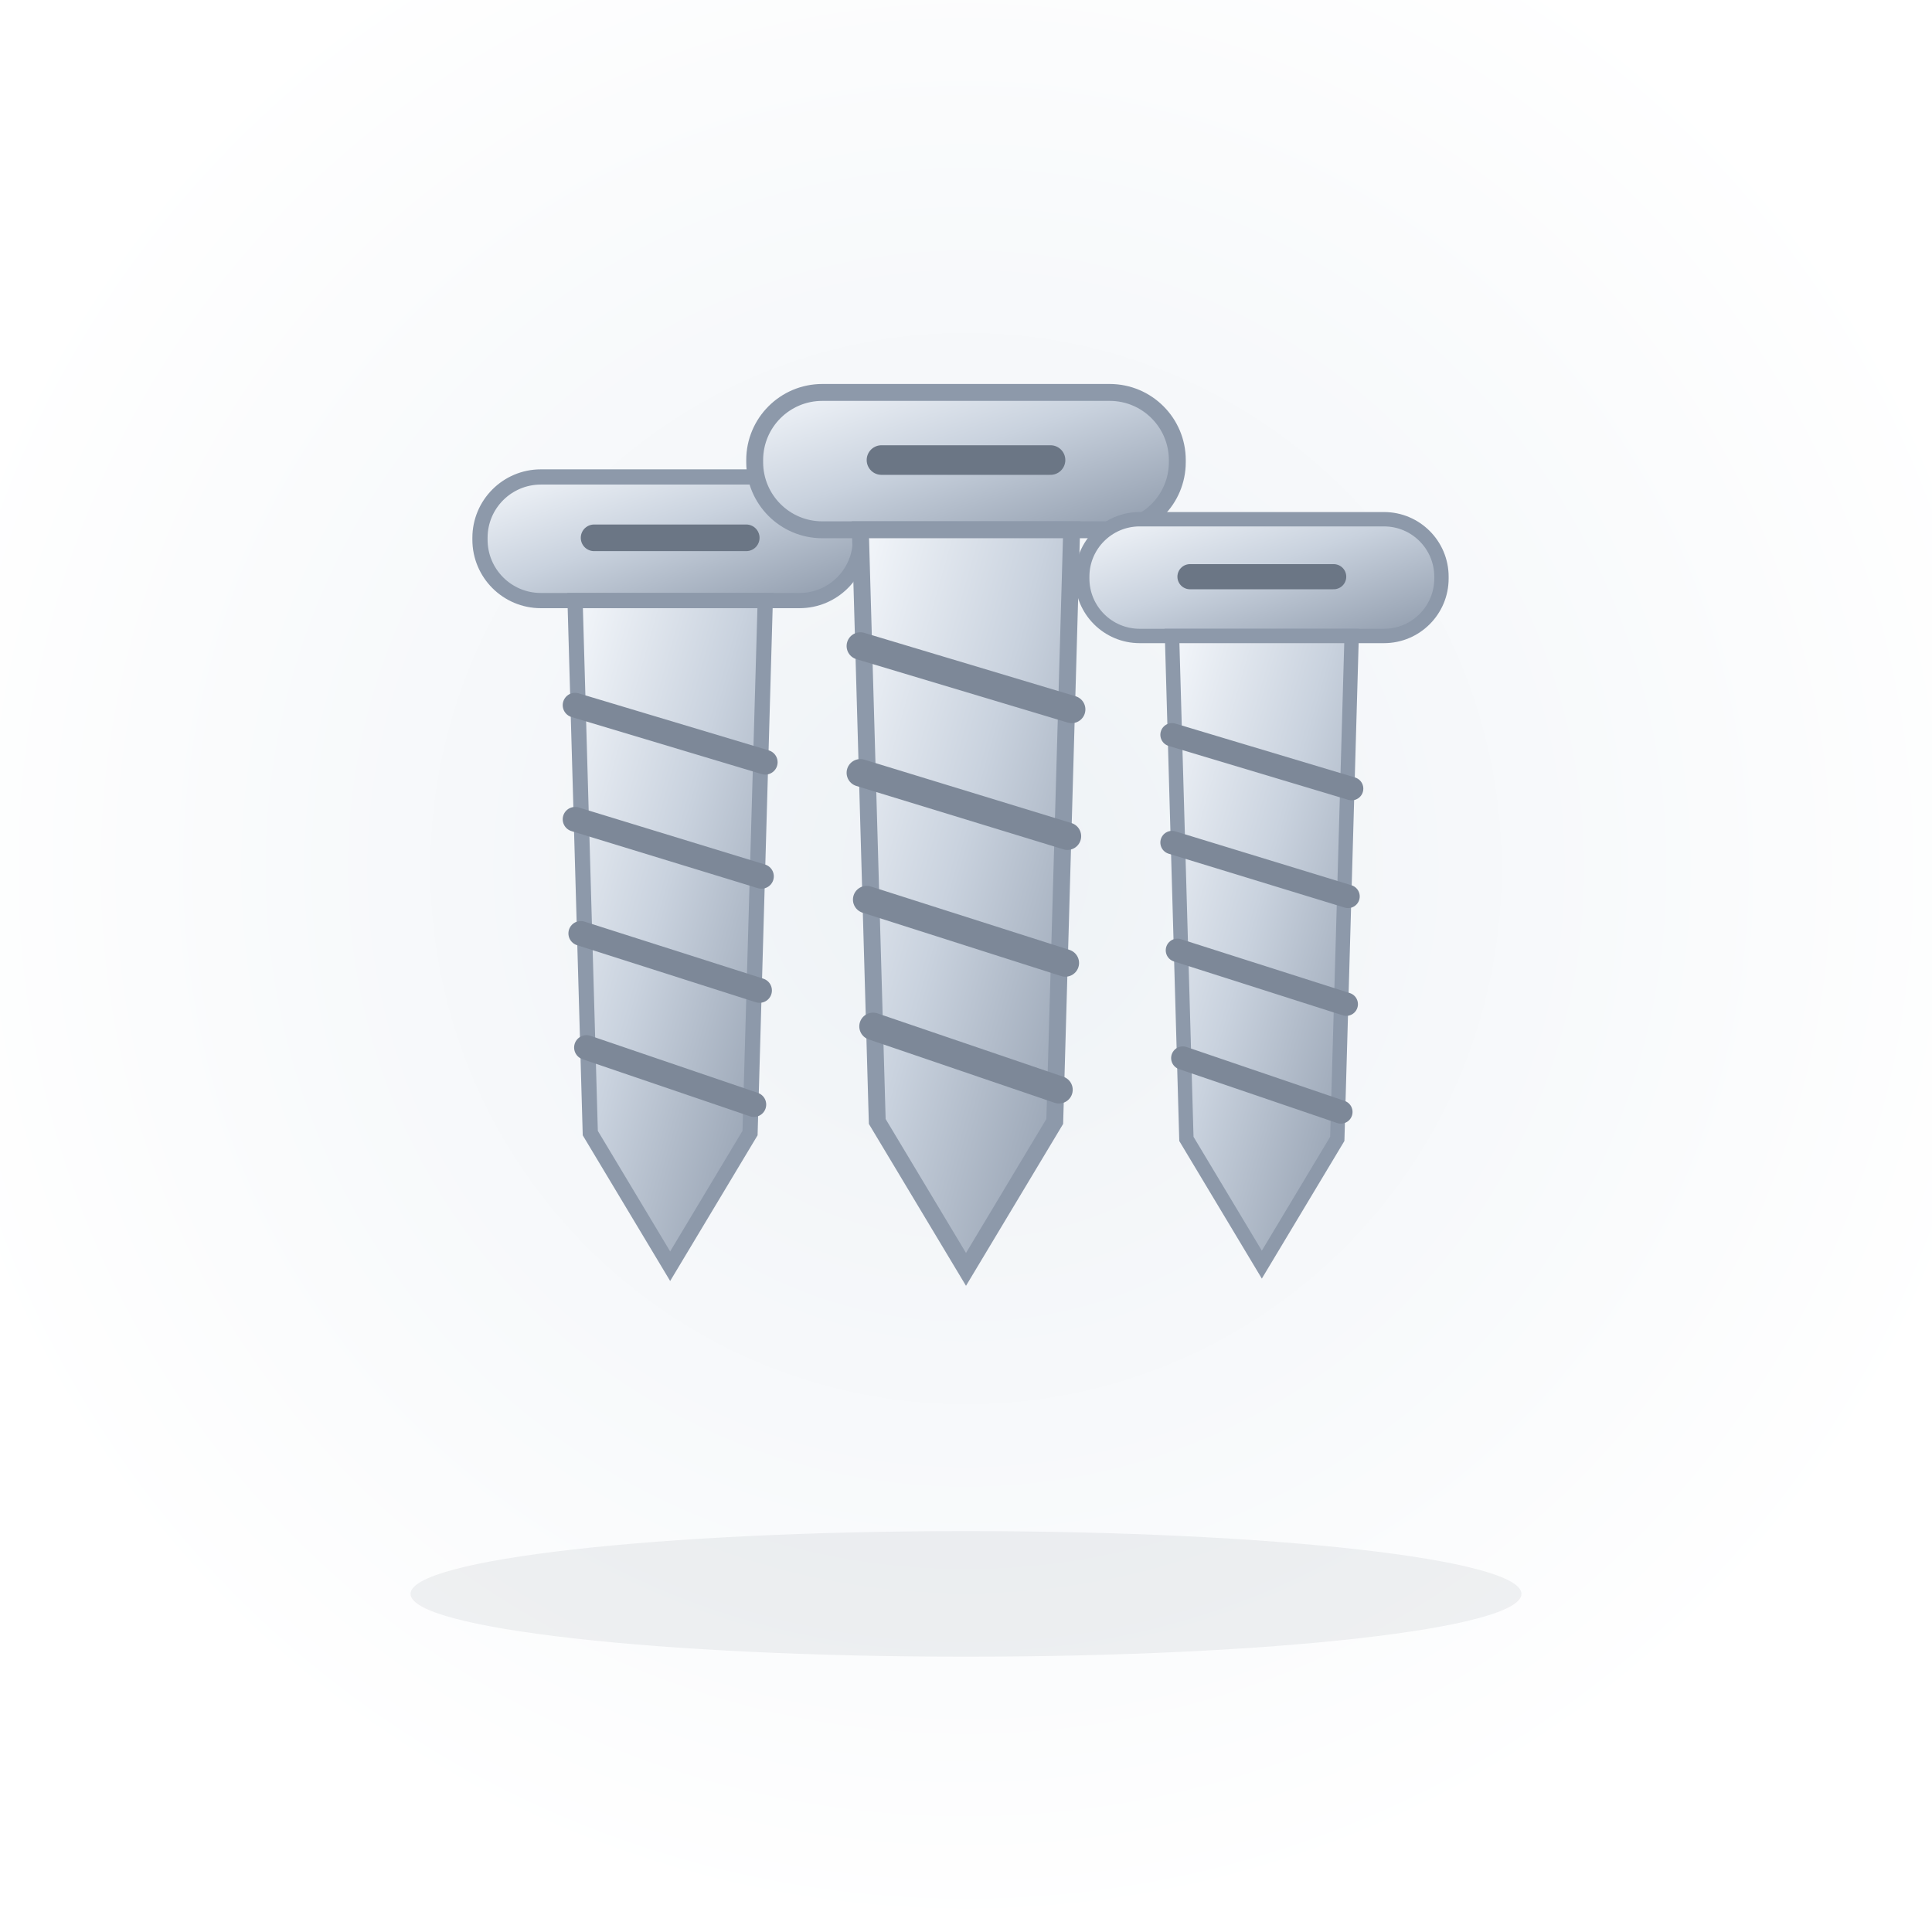
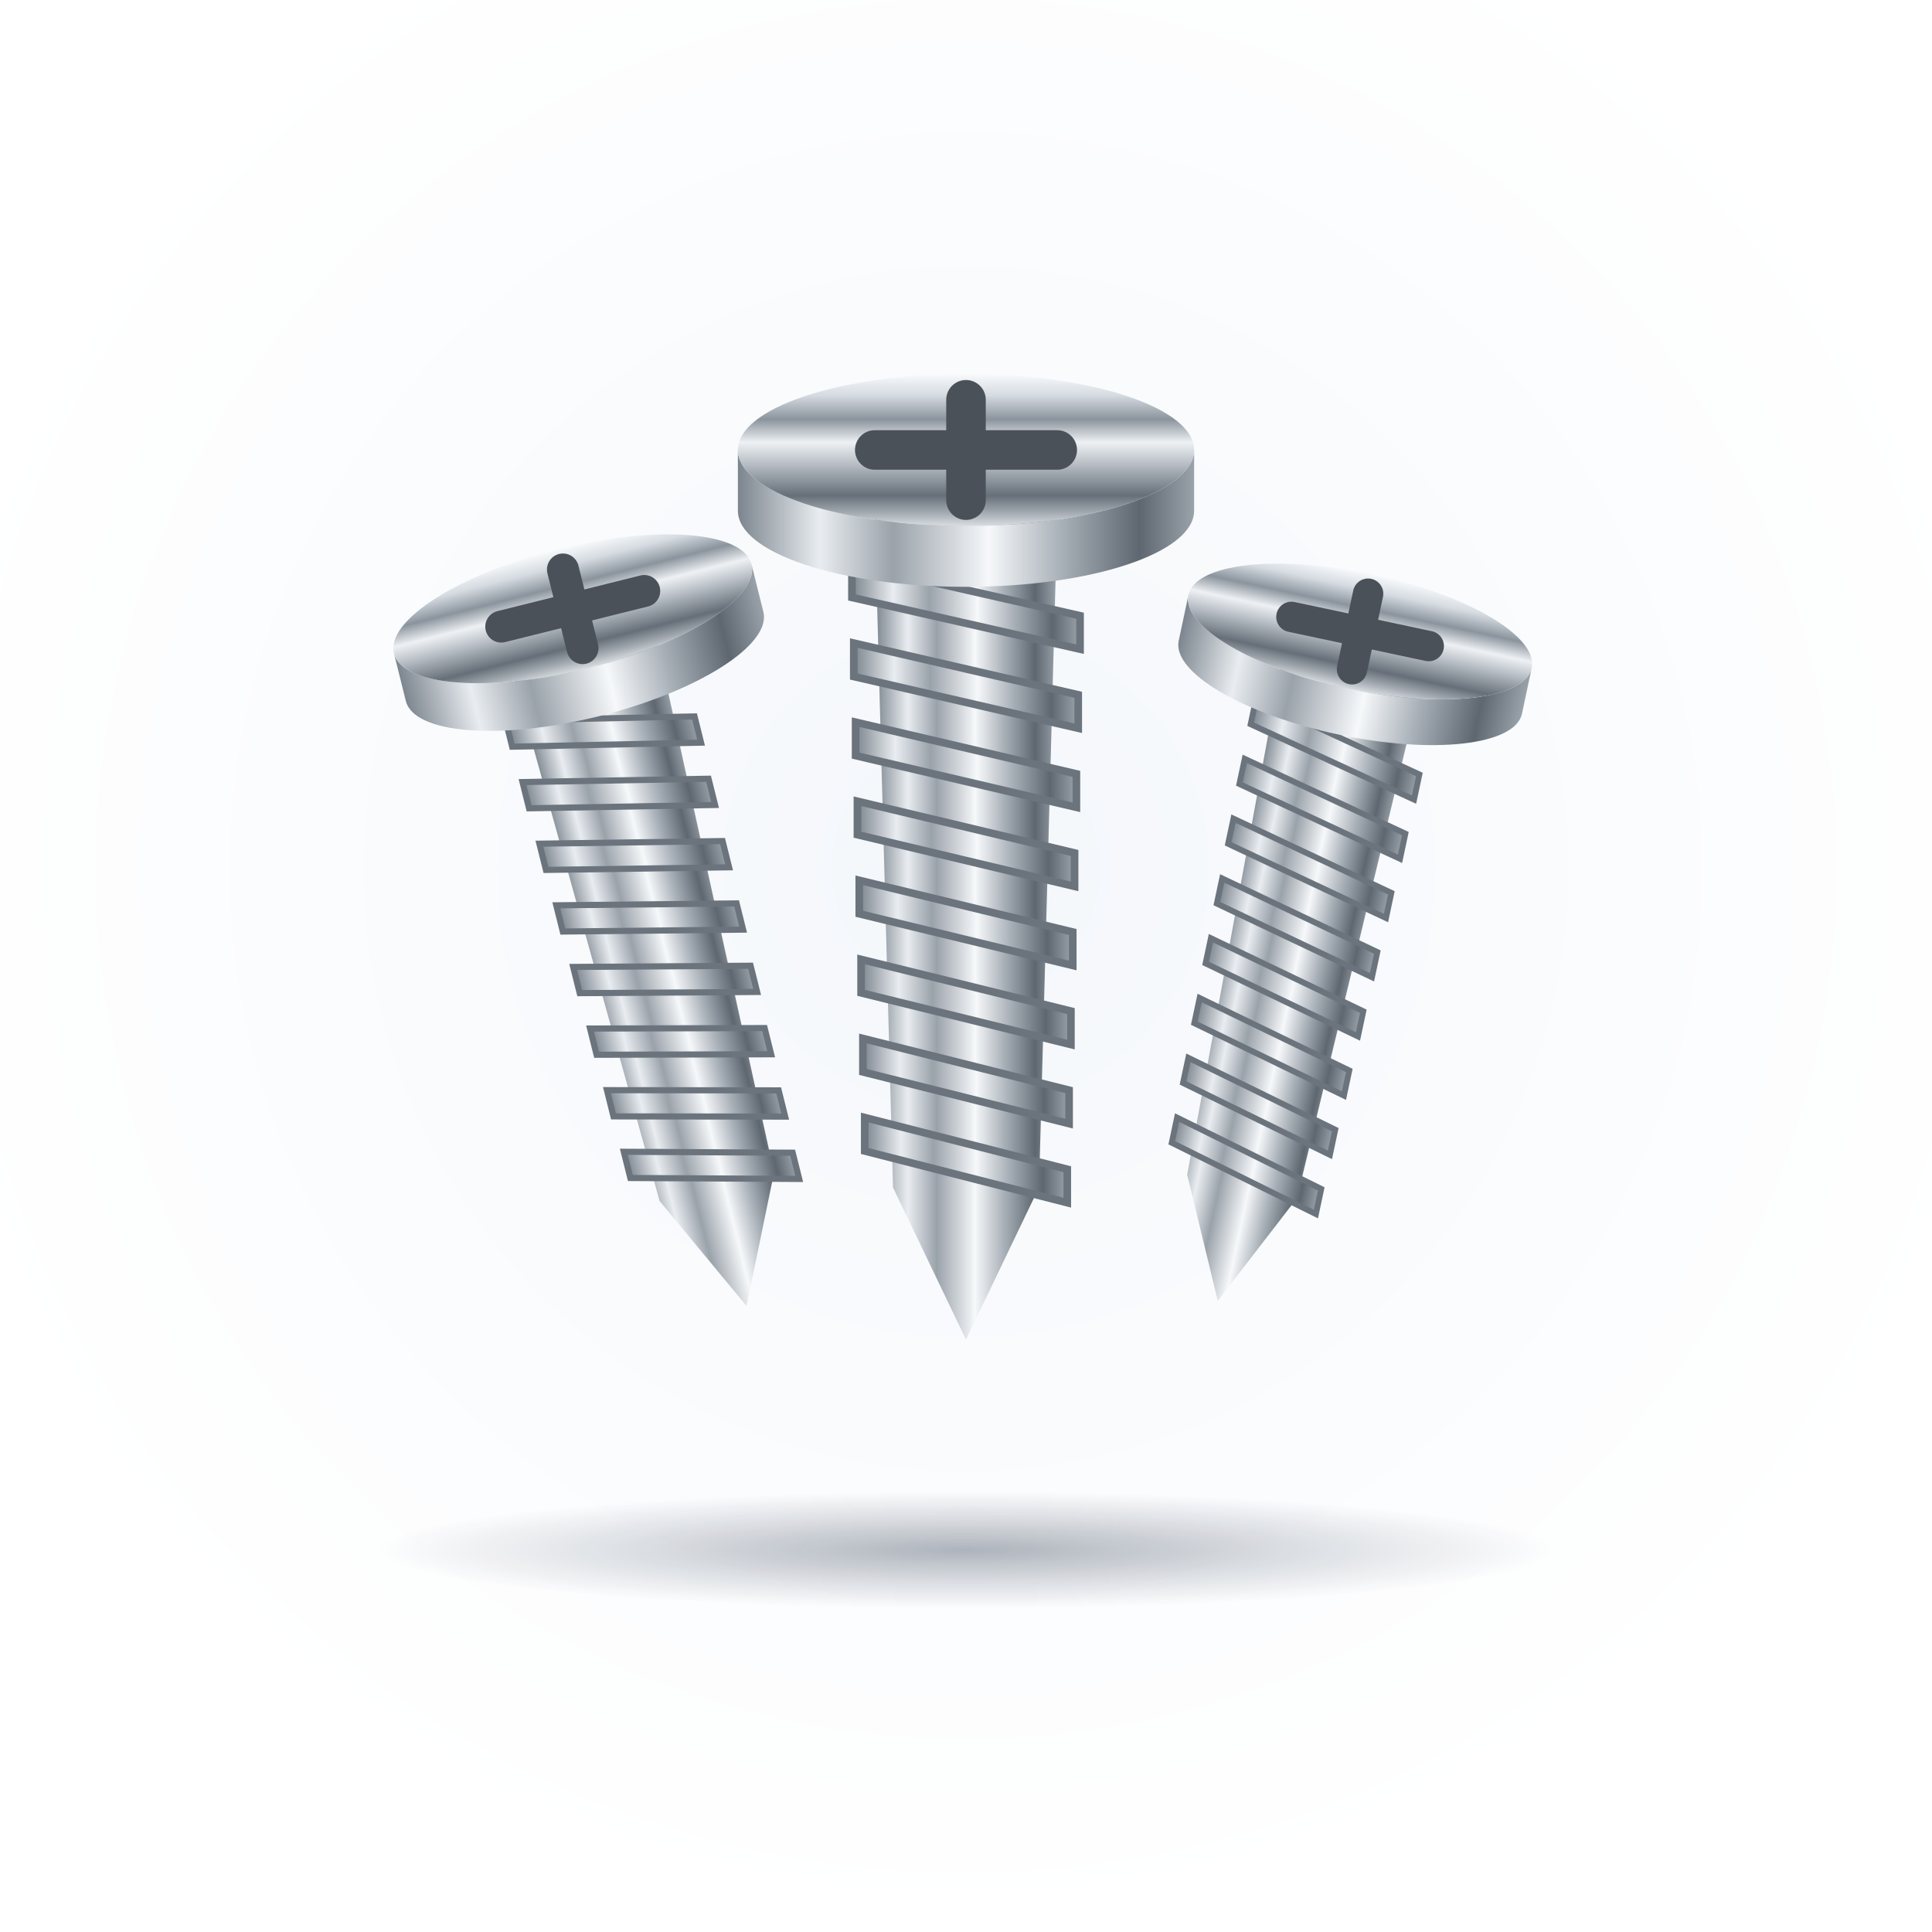
<svg xmlns="http://www.w3.org/2000/svg" viewBox="0 0 800 800">
  <rect width="800" height="800" fill="#ffffff" />
  <defs>
    <radialGradient id="bg" cx=".5" cy=".45" r=".55">
-       <stop offset="0" stop-color="#eef2f6" />
+       <stop offset="0" stop-color="#f4f7fb" />
      <stop offset="1" stop-color="#ffffff" />
    </radialGradient>
  </defs>
  <rect width="800" height="800" fill="url(#bg)" />
-   <ellipse cx="400" cy="660" rx="230" ry="26" fill="#0f1b2d" opacity=".06" />
-   <svg x="120" y="110" width="560" height="560" viewBox="0 0 64 64">
+   <svg x="90" y="80" width="620" height="620" viewBox="0 0 128 128">
    <defs>
-       <linearGradient id="hw-chrome" x1="0" y1="0" x2="1" y2="1">
-         <stop offset="0" stop-color="#f4f7fb" />
-         <stop offset=".45" stop-color="#c9d2de" />
-         <stop offset="1" stop-color="#8d99aa" />
+       <linearGradient id="r-chromeV" x1="0" y1="0" x2="0" y2="1">
+         <stop offset="0" stop-color="#f8fafc" />
+         <stop offset=".14" stop-color="#d5dbe1" />
+         <stop offset=".3" stop-color="#8b949d" />
+         <stop offset=".45" stop-color="#eef1f4" />
+         <stop offset=".6" stop-color="#b4bbc2" />
+         <stop offset=".8" stop-color="#666f78" />
+         <stop offset=".92" stop-color="#a7aeb5" />
+         <stop offset="1" stop-color="#d9dde1" />
      </linearGradient>
-       <linearGradient id="hw-yellow" x1="0" y1="0" x2="0" y2="1">
-         <stop offset="0" stop-color="#ffd84d" />
-         <stop offset="1" stop-color="#f5a300" />
+       <linearGradient id="r-chromeH" x1="0" y1="0" x2="1" y2="0">
+         <stop offset="0" stop-color="#7c858e" />
+         <stop offset=".18" stop-color="#e9edf1" />
+         <stop offset=".34" stop-color="#9aa2aa" />
+         <stop offset=".55" stop-color="#f6f8fa" />
+         <stop offset=".72" stop-color="#a3abb3" />
+         <stop offset=".88" stop-color="#5e6770" />
+         <stop offset="1" stop-color="#9aa2aa" />
      </linearGradient>
-       <linearGradient id="hw-orange" x1="0" y1="0" x2="0" y2="1">
-         <stop offset="0" stop-color="#ff9a3d" />
-         <stop offset="1" stop-color="#f05a12" />
+       <linearGradient id="r-steel" x1="0" y1="0" x2="0" y2="1">
+         <stop offset="0" stop-color="#a9b0b7" />
+         <stop offset=".45" stop-color="#5a626a" />
+         <stop offset=".7" stop-color="#3b4249" />
+         <stop offset="1" stop-color="#6f777f" />
      </linearGradient>
-       <linearGradient id="hw-blue" x1="0" y1="0" x2="0" y2="1">
-         <stop offset="0" stop-color="#4d8bff" />
-         <stop offset="1" stop-color="#1846c8" />
+       <linearGradient id="r-yellow" x1="0" y1="0" x2="0" y2="1">
+         <stop offset="0" stop-color="#ffe680" />
+         <stop offset=".3" stop-color="#ffc91f" />
+         <stop offset=".72" stop-color="#eba500" />
+         <stop offset="1" stop-color="#b47a00" />
      </linearGradient>
-       <linearGradient id="hw-dark" x1="0" y1="0" x2="0" y2="1">
-         <stop offset="0" stop-color="#474d57" />
-         <stop offset="1" stop-color="#22262c" />
+       <linearGradient id="r-blue" x1="0" y1="0" x2="0" y2="1">
+         <stop offset="0" stop-color="#6aa0ff" />
+         <stop offset=".32" stop-color="#2d6bf0" />
+         <stop offset=".75" stop-color="#1a45bd" />
+         <stop offset="1" stop-color="#0d2672" />
      </linearGradient>
+       <linearGradient id="r-orange" x1="0" y1="0" x2="0" y2="1">
+         <stop offset="0" stop-color="#ffb066" />
+         <stop offset=".35" stop-color="#ff7a1f" />
+         <stop offset=".8" stop-color="#d9520c" />
+         <stop offset="1" stop-color="#9c3a07" />
+       </linearGradient>
+       <linearGradient id="r-rubber" x1="0" y1="0" x2="0" y2="1">
+         <stop offset="0" stop-color="#565c64" />
+         <stop offset=".25" stop-color="#2f343a" />
+         <stop offset=".8" stop-color="#16191d" />
+         <stop offset="1" stop-color="#2a2e33" />
+       </linearGradient>
+       <linearGradient id="r-white" x1="0" y1="0" x2="1" y2="1">
+         <stop offset="0" stop-color="#ffffff" />
+         <stop offset=".6" stop-color="#f1f4f8" />
+         <stop offset="1" stop-color="#d6dde6" />
+       </linearGradient>
+       <linearGradient id="r-whiteIn" x1="0" y1="0" x2="1" y2="1">
+         <stop offset="0" stop-color="#e3e8ef" />
+         <stop offset=".5" stop-color="#f7f9fb" />
+         <stop offset="1" stop-color="#ffffff" />
+       </linearGradient>
+       <linearGradient id="r-gloss" x1="0" y1="0" x2="0" y2="1">
+         <stop offset="0" stop-color="#fff" stop-opacity=".75" />
+         <stop offset="1" stop-color="#fff" stop-opacity="0" />
+       </linearGradient>
+       <linearGradient id="r-blade" x1="0" y1="0" x2="0" y2="1">
+         <stop offset="0" stop-color="#fff3a6" />
+         <stop offset=".5" stop-color="#f2d430" />
+         <stop offset="1" stop-color="#b89a00" />
+       </linearGradient>
+       <radialGradient id="r-shadow" cx=".5" cy=".5" r=".5">
+         <stop offset="0" stop-color="#0b1a33" stop-opacity=".32" />
+         <stop offset=".6" stop-color="#0b1a33" stop-opacity=".12" />
+         <stop offset="1" stop-color="#0b1a33" stop-opacity="0" />
+       </radialGradient>
+       <radialGradient id="r-tape" cx=".38" cy=".34" r=".7">
+         <stop offset="0" stop-color="#4a5058" />
+         <stop offset=".55" stop-color="#1f2328" />
+         <stop offset="1" stop-color="#0e1013" />
+       </radialGradient>
+       <radialGradient id="r-glass" cx=".4" cy=".35" r=".7">
+         <stop offset="0" stop-color="#ffffff" />
+         <stop offset=".55" stop-color="#f4f7fb" stop-opacity=".95" />
+         <stop offset="1" stop-color="#c9d5e4" stop-opacity=".9" />
+       </radialGradient>
+       <radialGradient id="r-glow" cx=".5" cy=".5" r=".5">
+         <stop offset="0" stop-color="#fff4c2" />
+         <stop offset="1" stop-color="#ffe27a" stop-opacity="0" />
+       </radialGradient>
+       <linearGradient id="r-kraft" x1="0" y1="0" x2="1" y2="1">
+         <stop offset="0" stop-color="#e2bd86" />
+         <stop offset="1" stop-color="#b98a4f" />
+       </linearGradient>
+       <mask id="r-jaw">
+         <rect x="-20" y="-20" width="170" height="170" fill="#fff" />
+         <path d="M-4 55h22l3 3v6l-3 3H-4z" fill="#000" />
+       </mask>
    </defs>
-     <g transform="translate(18 10) scale(0.9)">
-       <rect x="-10" y="0" width="20" height="6.5" rx="3.2" fill="url(#hw-chrome)" stroke="#8d99aa" stroke-width=".8" />
-       <path d="M-5 6.5h10l-.8 28-4.2 7-4.2-7z" fill="url(#hw-chrome)" stroke="#8d99aa" stroke-width=".8" />
-       <path d="M-5 12l10 3M-5 18l9.8 3M-4.7 24l9.4 3M-4.4 30l8.8 3" stroke="#7d8898" stroke-width="1.3" stroke-linecap="round" />
-       <path d="M-4 3.2h8" stroke="#6b7685" stroke-width="1.4" stroke-linecap="round" />
+     <ellipse cx="64" cy="116" rx="50" ry="5" fill="url(#r-shadow)" />
+     <g transform="translate(30 34) rotate(-14) scale(1.05)">
+       <path d="M-6 6h12l-1.2 44L0 60l-4.8-10z" fill="url(#r-chromeH)" />
+       <path d="M-7.5 9l15 3.4v2.2l-15 -3.4z" fill="url(#r-chromeH)" stroke="#6b737c" stroke-width=".5" />
+       <path d="M-7.38 14.2l14.76 3.4v2.2l-14.76 -3.4z" fill="url(#r-chromeH)" stroke="#6b737c" stroke-width=".5" />
+       <path d="M-7.26 19.4l14.52 3.4v2.2l-14.52 -3.4z" fill="url(#r-chromeH)" stroke="#6b737c" stroke-width=".5" />
+       <path d="M-7.14 24.6l14.28 3.4v2.2l-14.28 -3.4z" fill="url(#r-chromeH)" stroke="#6b737c" stroke-width=".5" />
+       <path d="M-7.02 29.8l14.04 3.4v2.2l-14.04 -3.4z" fill="url(#r-chromeH)" stroke="#6b737c" stroke-width=".5" />
+       <path d="M-6.9 35l13.8 3.4v2.2l-13.8 -3.4z" fill="url(#r-chromeH)" stroke="#6b737c" stroke-width=".5" />
+       <path d="M-6.78 40.2l13.56 3.4v2.2l-13.56 -3.4z" fill="url(#r-chromeH)" stroke="#6b737c" stroke-width=".5" />
+       <path d="M-6.66 45.4l13.32 3.4v2.2l-13.32 -3.4z" fill="url(#r-chromeH)" stroke="#6b737c" stroke-width=".5" />
+       <path d="M-15 1.5a15 5 0 0 0 30 0v4a15 5 0 0 1-30 0z" fill="url(#r-chromeH)" />
+       <ellipse cx="0" cy="1.5" rx="15" ry="5" fill="url(#r-chromeV)" />
+       <path d="M-6 1.5h12M0 -1.8v6.6" stroke="#4a5158" stroke-width="2.6" stroke-linecap="round" />
    </g>
-     <g transform="translate(32 6) scale(1)">
-       <rect x="-10" y="0" width="20" height="6.5" rx="3.2" fill="url(#hw-chrome)" stroke="#8d99aa" stroke-width=".8" />
-       <path d="M-5 6.5h10l-.8 28-4.2 7-4.2-7z" fill="url(#hw-chrome)" stroke="#8d99aa" stroke-width=".8" />
-       <path d="M-5 12l10 3M-5 18l9.8 3M-4.7 24l9.4 3M-4.4 30l8.8 3" stroke="#7d8898" stroke-width="1.3" stroke-linecap="round" />
-       <path d="M-4 3.2h8" stroke="#6b7685" stroke-width="1.4" stroke-linecap="round" />
+     <g transform="translate(64 20) rotate(0) scale(1.3)">
+       <path d="M-6 6h12l-1.2 44L0 60l-4.8-10z" fill="url(#r-chromeH)" />
+       <path d="M-7.5 9l15 3.4v2.2l-15 -3.4z" fill="url(#r-chromeH)" stroke="#6b737c" stroke-width=".5" />
+       <path d="M-7.38 14.2l14.76 3.4v2.2l-14.76 -3.4z" fill="url(#r-chromeH)" stroke="#6b737c" stroke-width=".5" />
+       <path d="M-7.26 19.4l14.52 3.4v2.2l-14.52 -3.4z" fill="url(#r-chromeH)" stroke="#6b737c" stroke-width=".5" />
+       <path d="M-7.14 24.6l14.28 3.4v2.2l-14.28 -3.4z" fill="url(#r-chromeH)" stroke="#6b737c" stroke-width=".5" />
+       <path d="M-7.02 29.8l14.04 3.4v2.2l-14.04 -3.4z" fill="url(#r-chromeH)" stroke="#6b737c" stroke-width=".5" />
+       <path d="M-6.9 35l13.8 3.4v2.2l-13.8 -3.4z" fill="url(#r-chromeH)" stroke="#6b737c" stroke-width=".5" />
+       <path d="M-6.78 40.2l13.56 3.4v2.2l-13.56 -3.4z" fill="url(#r-chromeH)" stroke="#6b737c" stroke-width=".5" />
+       <path d="M-6.66 45.4l13.32 3.4v2.2l-13.32 -3.4z" fill="url(#r-chromeH)" stroke="#6b737c" stroke-width=".5" />
+       <path d="M-15 1.5a15 5 0 0 0 30 0v4a15 5 0 0 1-30 0z" fill="url(#r-chromeH)" />
+       <ellipse cx="0" cy="1.5" rx="15" ry="5" fill="url(#r-chromeV)" />
+       <path d="M-6 1.5h12M0 -1.8v6.6" stroke="#4a5158" stroke-width="2.6" stroke-linecap="round" />
    </g>
-     <g transform="translate(46 12) scale(0.85)">
-       <rect x="-10" y="0" width="20" height="6.5" rx="3.2" fill="url(#hw-chrome)" stroke="#8d99aa" stroke-width=".8" />
-       <path d="M-5 6.5h10l-.8 28-4.2 7-4.2-7z" fill="url(#hw-chrome)" stroke="#8d99aa" stroke-width=".8" />
-       <path d="M-5 12l10 3M-5 18l9.8 3M-4.7 24l9.4 3M-4.4 30l8.8 3" stroke="#7d8898" stroke-width="1.3" stroke-linecap="round" />
-       <path d="M-4 3.2h8" stroke="#6b7685" stroke-width="1.4" stroke-linecap="round" />
+     <g transform="translate(98 36) rotate(12) scale(1)">
+       <path d="M-6 6h12l-1.2 44L0 60l-4.8-10z" fill="url(#r-chromeH)" />
+       <path d="M-7.5 9l15 3.4v2.2l-15 -3.4z" fill="url(#r-chromeH)" stroke="#6b737c" stroke-width=".5" />
+       <path d="M-7.38 14.2l14.76 3.4v2.2l-14.76 -3.4z" fill="url(#r-chromeH)" stroke="#6b737c" stroke-width=".5" />
+       <path d="M-7.26 19.4l14.52 3.4v2.2l-14.52 -3.4z" fill="url(#r-chromeH)" stroke="#6b737c" stroke-width=".5" />
+       <path d="M-7.14 24.6l14.28 3.4v2.2l-14.28 -3.4z" fill="url(#r-chromeH)" stroke="#6b737c" stroke-width=".5" />
+       <path d="M-7.02 29.8l14.04 3.4v2.2l-14.04 -3.4z" fill="url(#r-chromeH)" stroke="#6b737c" stroke-width=".5" />
+       <path d="M-6.9 35l13.8 3.4v2.2l-13.8 -3.4z" fill="url(#r-chromeH)" stroke="#6b737c" stroke-width=".5" />
+       <path d="M-6.78 40.2l13.56 3.4v2.2l-13.56 -3.4z" fill="url(#r-chromeH)" stroke="#6b737c" stroke-width=".5" />
+       <path d="M-6.66 45.4l13.32 3.4v2.2l-13.32 -3.4z" fill="url(#r-chromeH)" stroke="#6b737c" stroke-width=".5" />
+       <path d="M-15 1.5a15 5 0 0 0 30 0v4a15 5 0 0 1-30 0z" fill="url(#r-chromeH)" />
+       <ellipse cx="0" cy="1.5" rx="15" ry="5" fill="url(#r-chromeV)" />
+       <path d="M-6 1.5h12M0 -1.8v6.6" stroke="#4a5158" stroke-width="2.6" stroke-linecap="round" />
    </g>
  </svg>
</svg>
